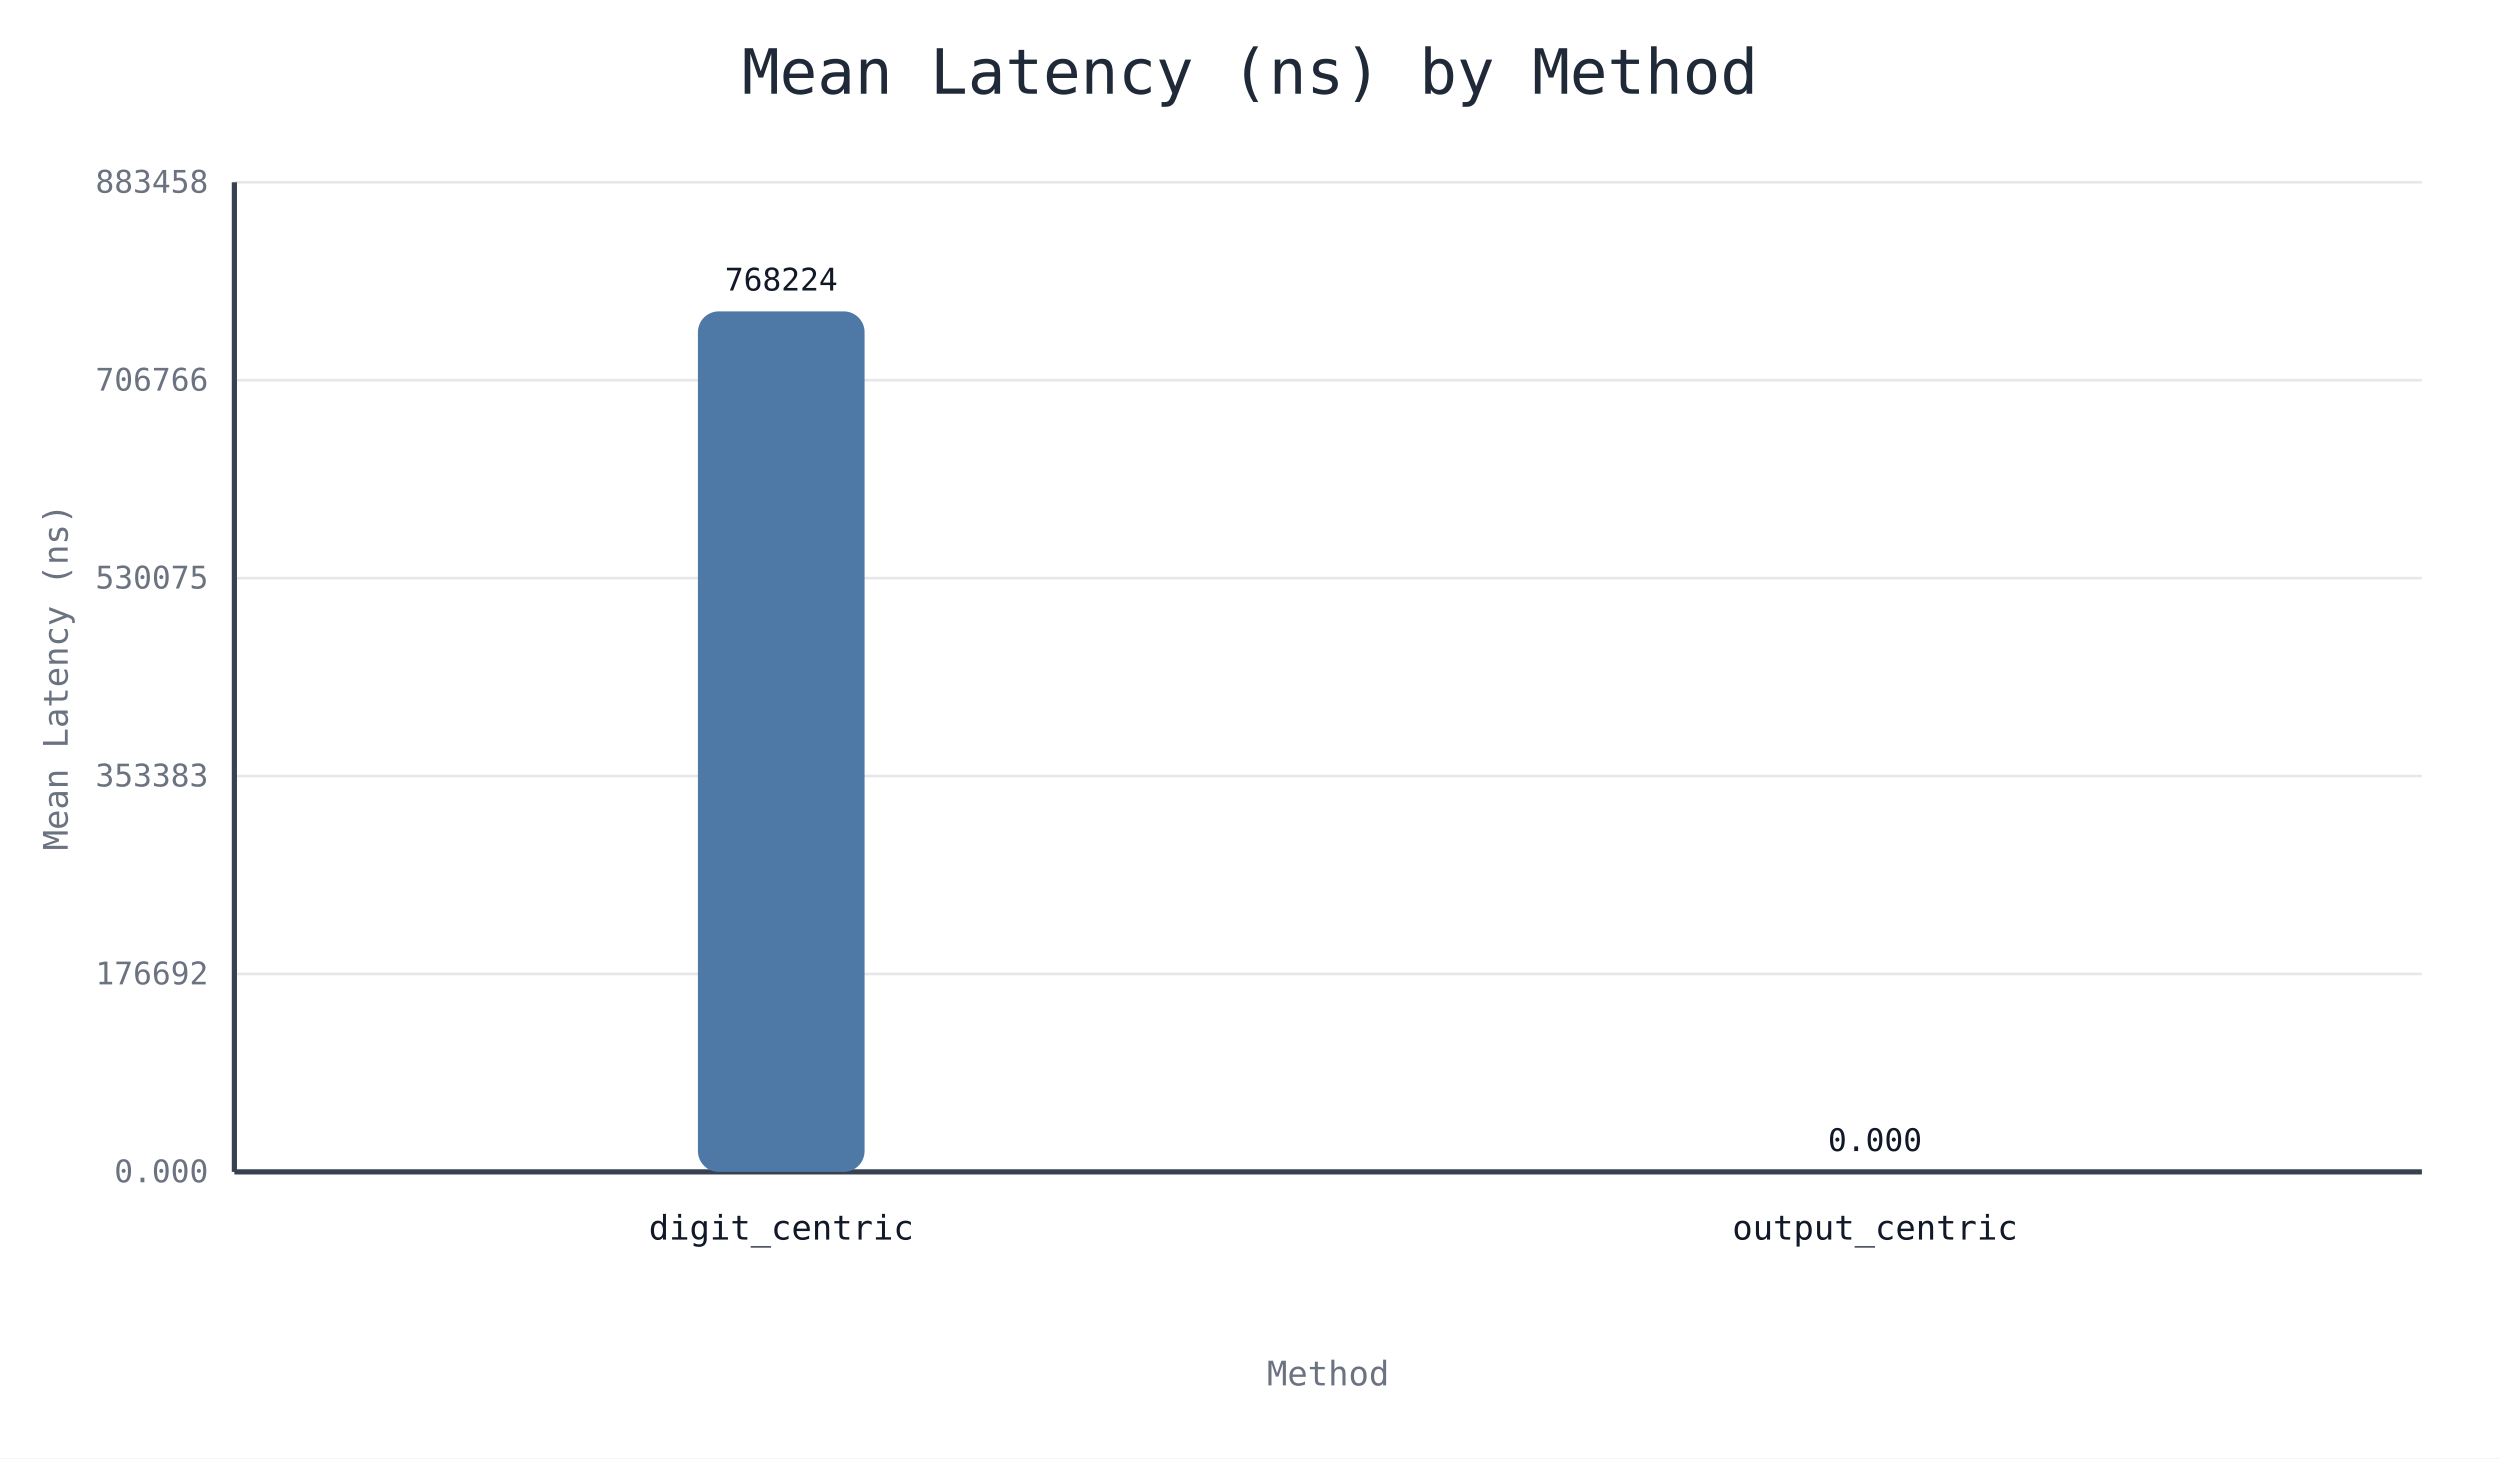
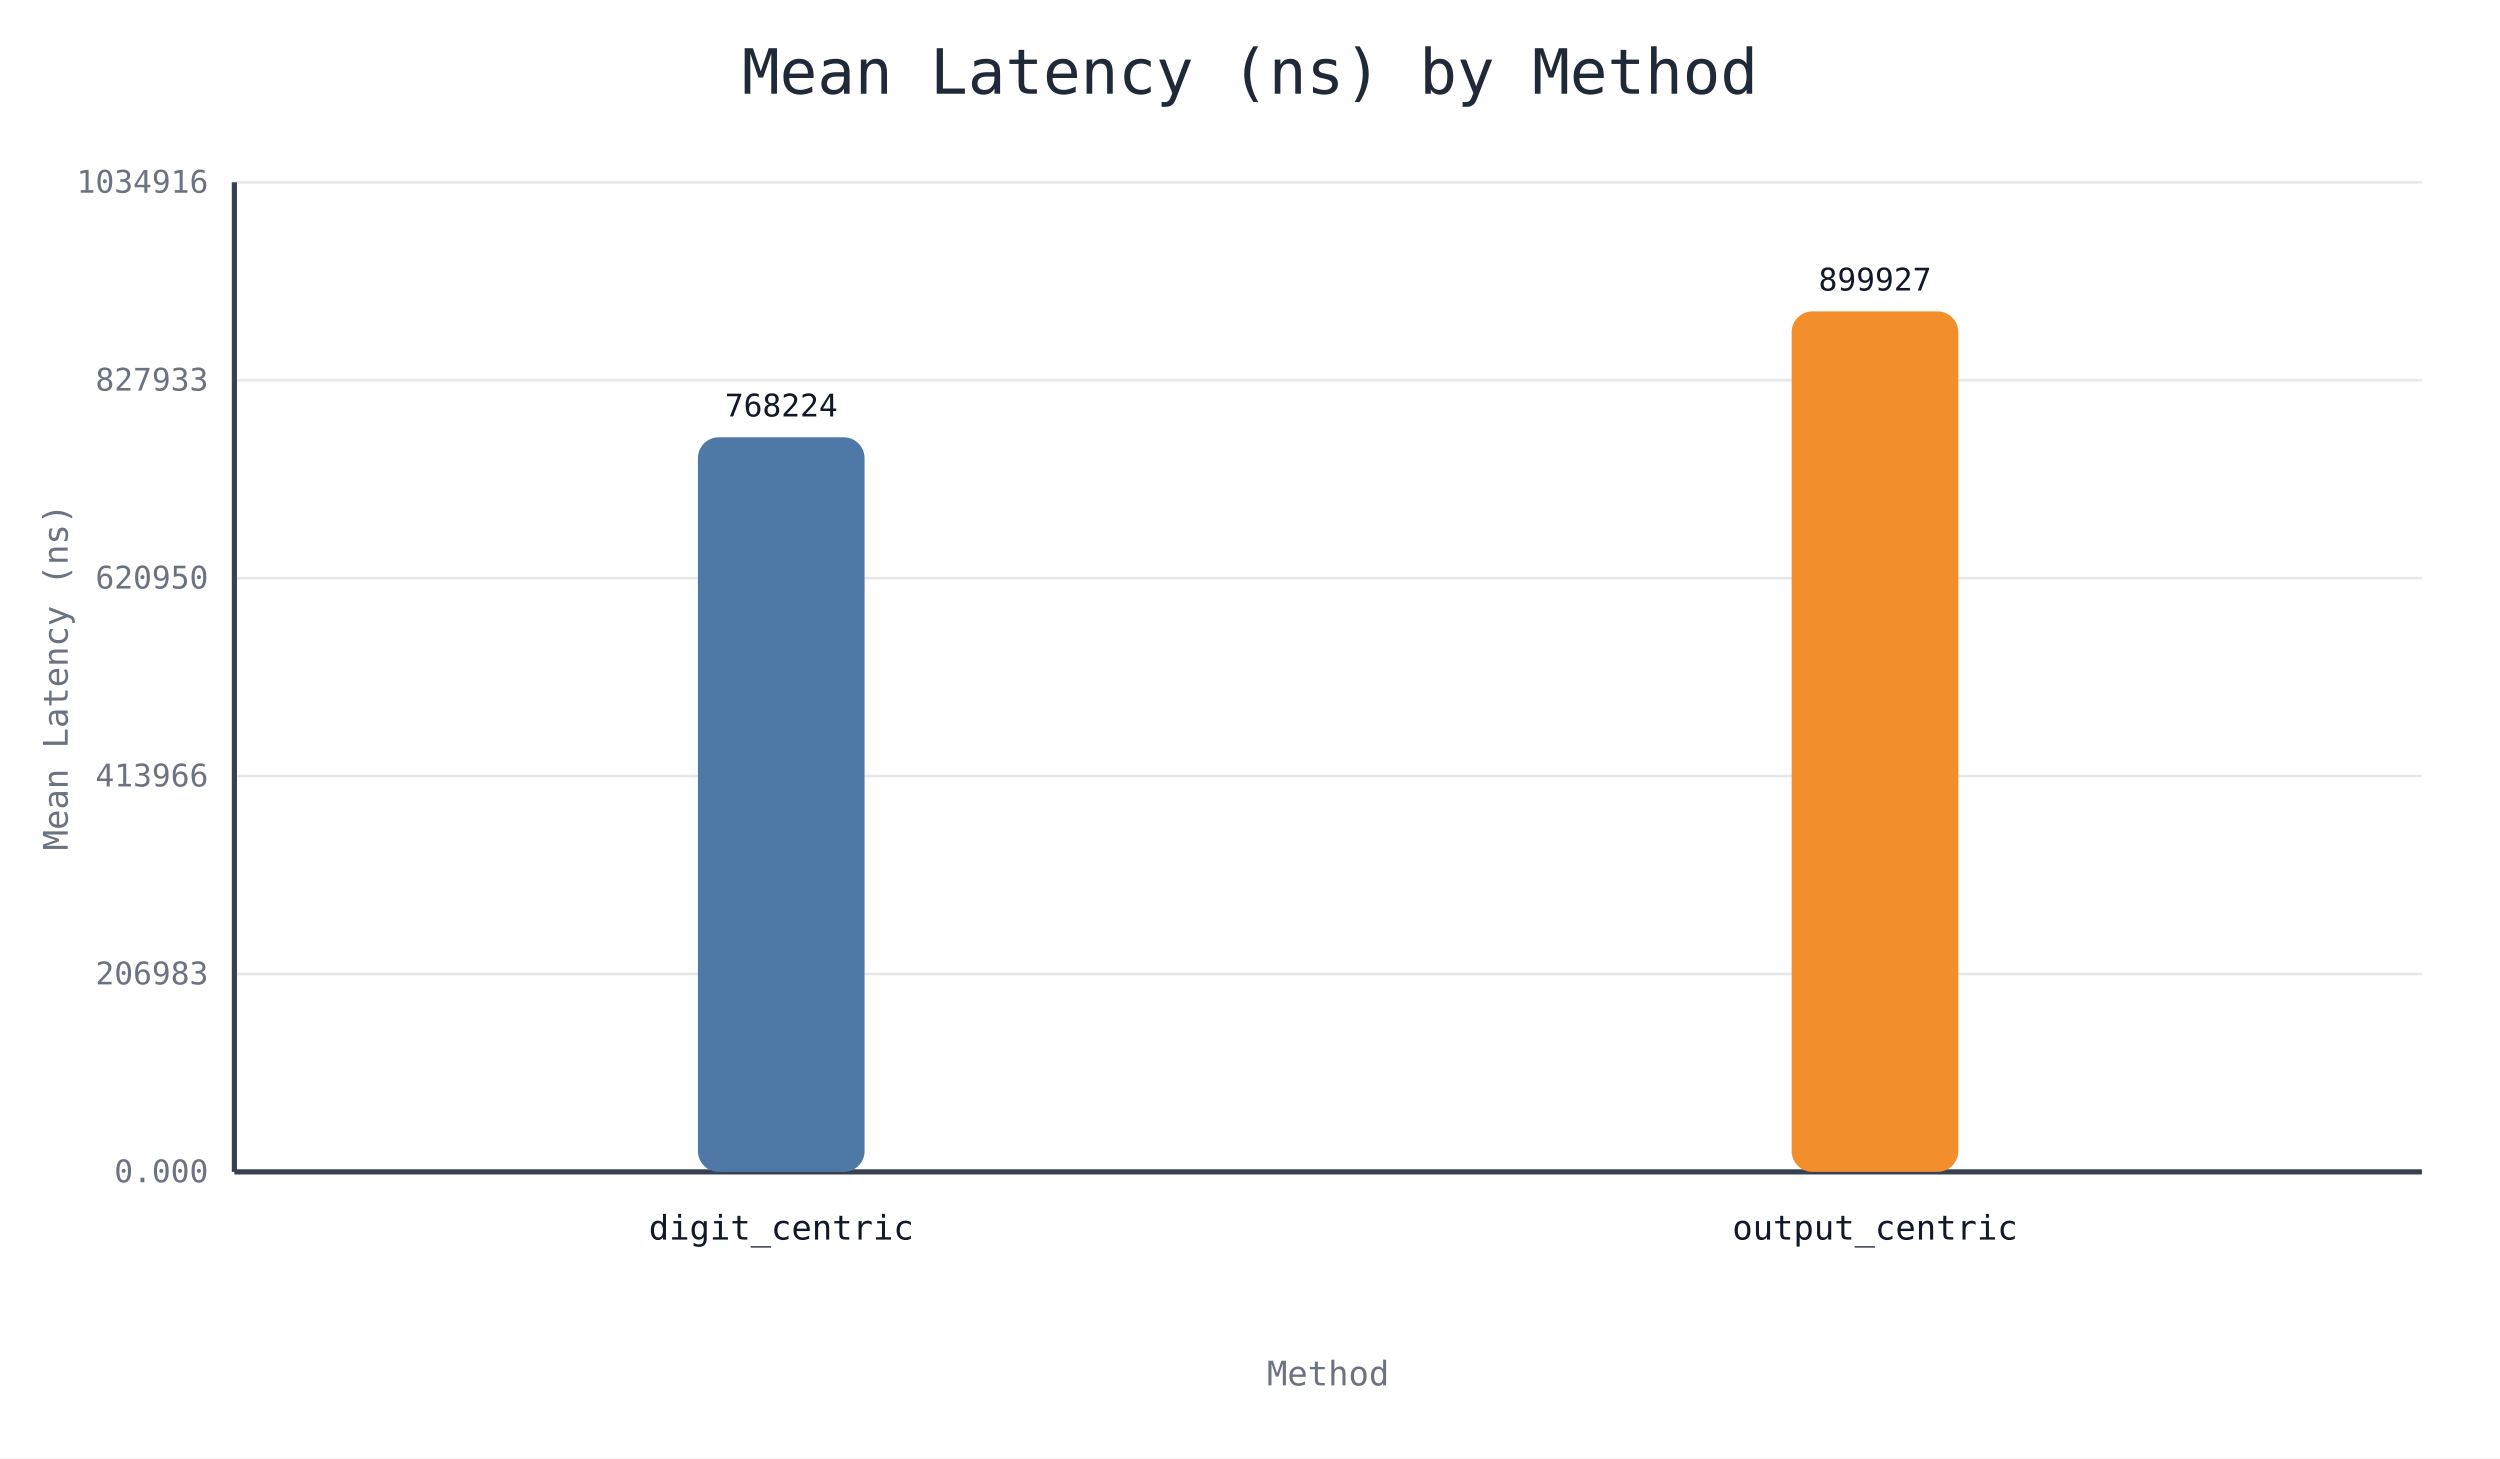
<svg xmlns="http://www.w3.org/2000/svg" width="960" height="560" viewBox="0 0 960 560">
  <rect x="0" y="0" width="100%" height="100%" fill="#ffffff" />
  <text x="480.0" y="36" text-anchor="middle" font-size="24" font-family="Maple Mono, Cascadia Code, monospace" fill="#1f2937">Mean Latency (ns) by Method</text>
  <line x1="90" y1="450.00" x2="930" y2="450.00" stroke="#e5e7eb" stroke-width="1" />
  <text x="80" y="454.00" text-anchor="end" font-size="12" font-family="Maple Mono, Cascadia Code, monospace" fill="#6b7280">0.000</text>
  <line x1="90" y1="374.00" x2="930" y2="374.00" stroke="#e5e7eb" stroke-width="1" />
-   <text x="80" y="378.00" text-anchor="end" font-size="12" font-family="Maple Mono, Cascadia Code, monospace" fill="#6b7280">176692</text>
+   <text x="80" y="378.00" text-anchor="end" font-size="12" font-family="Maple Mono, Cascadia Code, monospace" fill="#6b7280">206983</text>
  <line x1="90" y1="298.00" x2="930" y2="298.00" stroke="#e5e7eb" stroke-width="1" />
-   <text x="80" y="302.00" text-anchor="end" font-size="12" font-family="Maple Mono, Cascadia Code, monospace" fill="#6b7280">353383</text>
+   <text x="80" y="302.00" text-anchor="end" font-size="12" font-family="Maple Mono, Cascadia Code, monospace" fill="#6b7280">413966</text>
  <line x1="90" y1="222.00" x2="930" y2="222.00" stroke="#e5e7eb" stroke-width="1" />
-   <text x="80" y="226.00" text-anchor="end" font-size="12" font-family="Maple Mono, Cascadia Code, monospace" fill="#6b7280">530075</text>
+   <text x="80" y="226.00" text-anchor="end" font-size="12" font-family="Maple Mono, Cascadia Code, monospace" fill="#6b7280">620950</text>
  <line x1="90" y1="146.00" x2="930" y2="146.00" stroke="#e5e7eb" stroke-width="1" />
-   <text x="80" y="150.00" text-anchor="end" font-size="12" font-family="Maple Mono, Cascadia Code, monospace" fill="#6b7280">706766</text>
+   <text x="80" y="150.00" text-anchor="end" font-size="12" font-family="Maple Mono, Cascadia Code, monospace" fill="#6b7280">827933</text>
  <line x1="90" y1="70.00" x2="930" y2="70.00" stroke="#e5e7eb" stroke-width="1" />
-   <text x="80" y="74.00" text-anchor="end" font-size="12" font-family="Maple Mono, Cascadia Code, monospace" fill="#6b7280">883458</text>
+   <text x="80" y="74.00" text-anchor="end" font-size="12" font-family="Maple Mono, Cascadia Code, monospace" fill="#6b7280">1034916</text>
  <line x1="90" y1="450" x2="930" y2="450" stroke="#374151" stroke-width="2" />
  <line x1="90" y1="70" x2="90" y2="450" stroke="#374151" stroke-width="2" />
-   <rect x="268.00" y="119.57" width="64.00" height="330.43" fill="#4E79A7" rx="8" ry="8" />
-   <text x="300.00" y="111.57" text-anchor="middle" font-size="12" font-family="Maple Mono, Cascadia Code, monospace" fill="#111827">768224</text>
+   <rect x="268.00" y="167.92" width="64.00" height="282.08" fill="#4E79A7" rx="8" ry="8" />
+   <text x="300.00" y="159.92" text-anchor="middle" font-size="12" font-family="Maple Mono, Cascadia Code, monospace" fill="#111827">768224</text>
  <text x="300.00" y="476.00" text-anchor="middle" font-size="13" font-family="Maple Mono, Cascadia Code, monospace" fill="#111827">digit_centric</text>
-   <rect x="688.00" y="450.00" width="64.00" height="0.00" fill="#F28E2B" rx="8" ry="8" />
-   <text x="720.00" y="442.00" text-anchor="middle" font-size="12" font-family="Maple Mono, Cascadia Code, monospace" fill="#111827">0.000</text>
+   <rect x="688.00" y="119.57" width="64.00" height="330.43" fill="#F28E2B" rx="8" ry="8" />
+   <text x="720.00" y="111.57" text-anchor="middle" font-size="12" font-family="Maple Mono, Cascadia Code, monospace" fill="#111827">899927</text>
  <text x="720.00" y="476.00" text-anchor="middle" font-size="13" font-family="Maple Mono, Cascadia Code, monospace" fill="#111827">output_centric</text>
  <text x="510.00" y="532" text-anchor="middle" font-size="13" font-family="Maple Mono, Cascadia Code, monospace" fill="#6b7280">Method</text>
  <text x="26" y="260.00" text-anchor="middle" font-size="13" font-family="Maple Mono, Cascadia Code, monospace" fill="#6b7280" transform="rotate(-90 26 260.00)">Mean Latency (ns)</text>
</svg>
